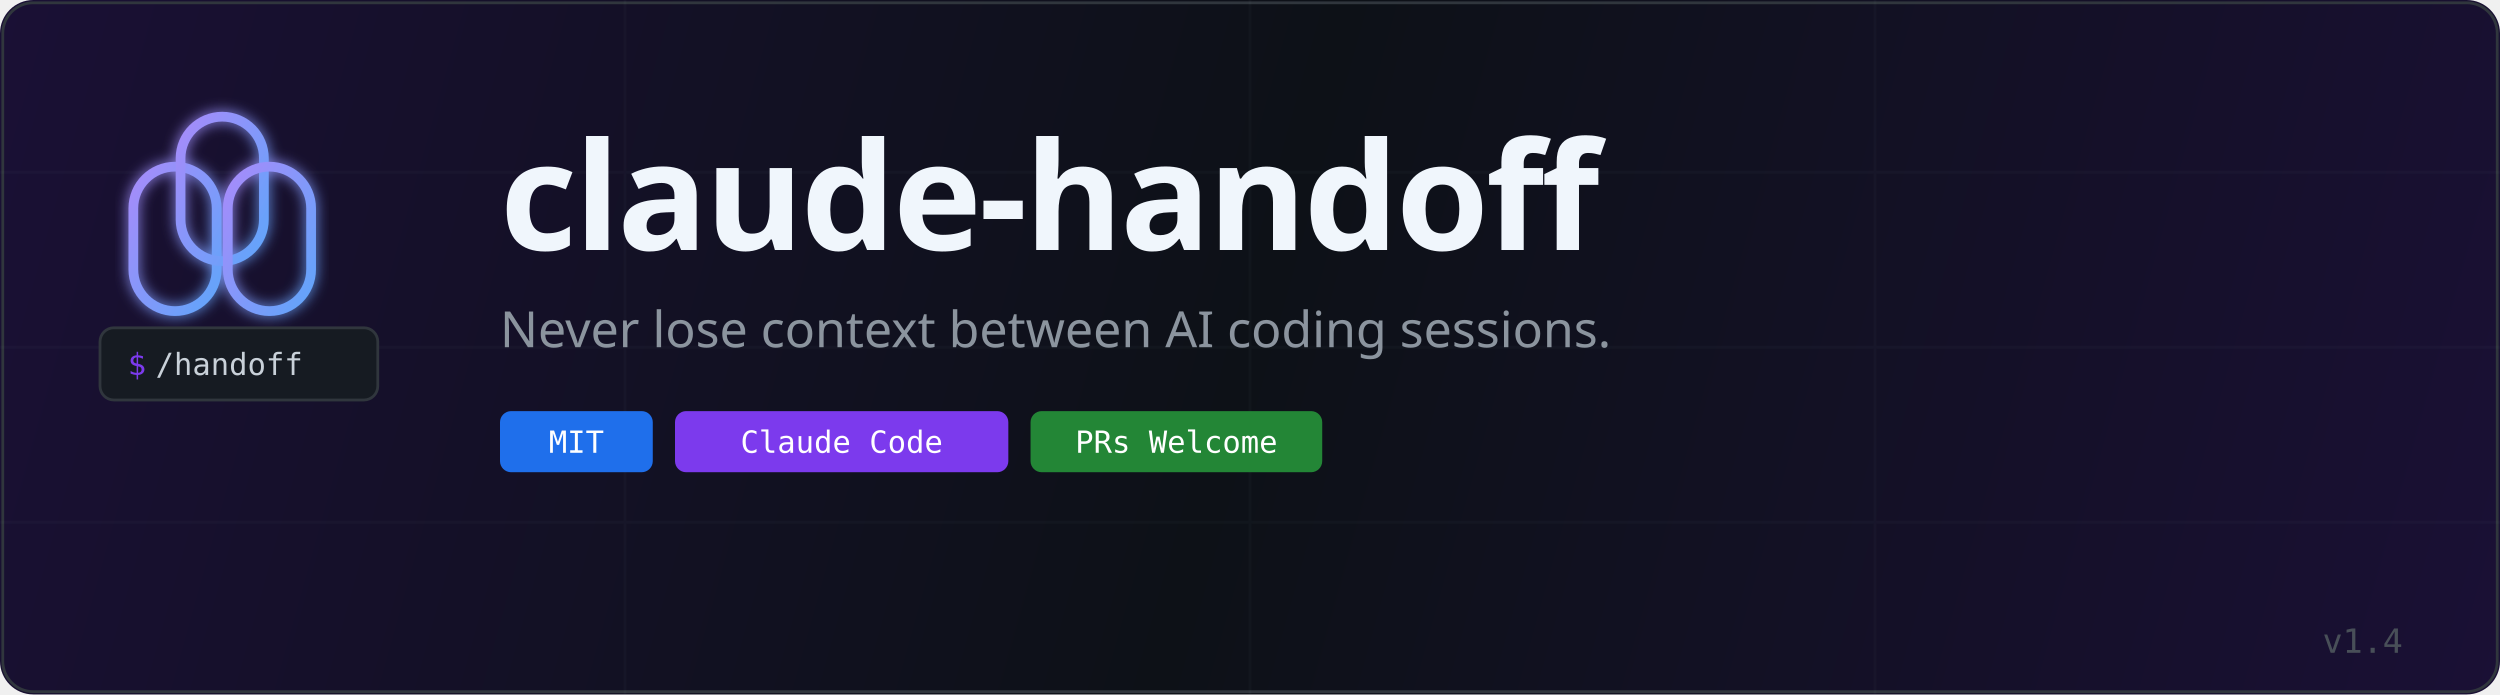
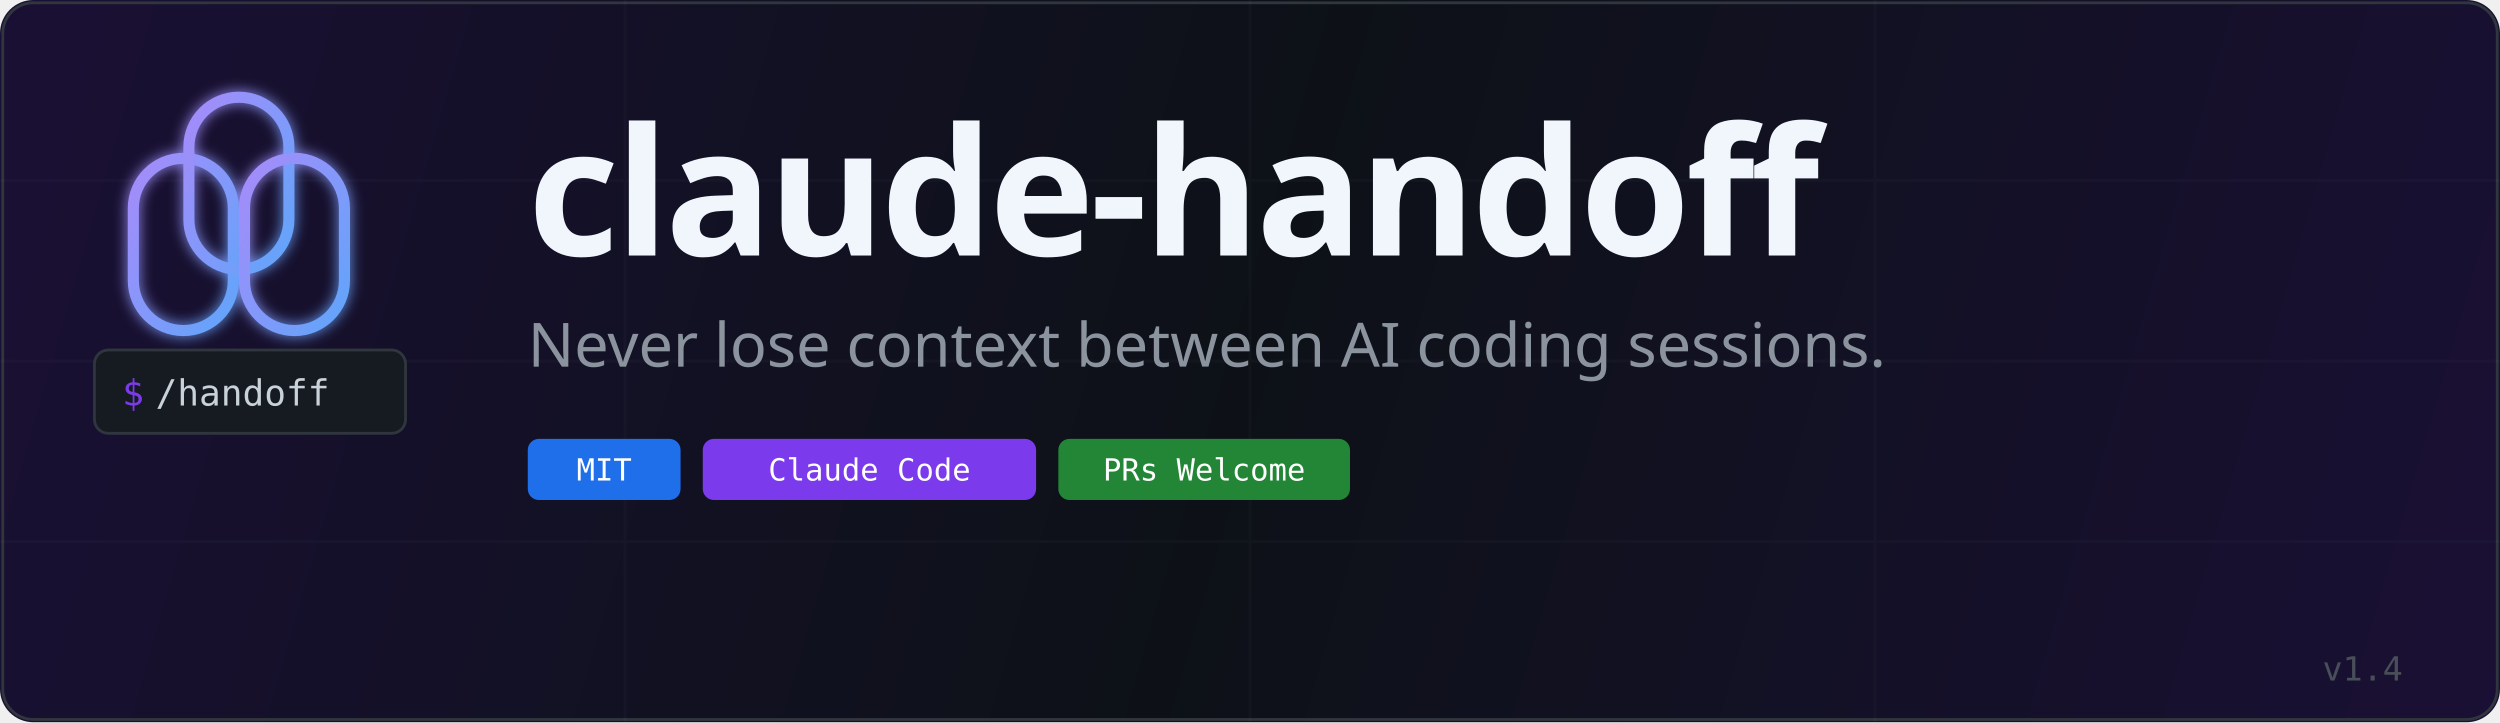
- <svg xmlns="http://www.w3.org/2000/svg" viewBox="0 0 900 250" fill="none">
+ <svg xmlns="http://www.w3.org/2000/svg" viewBox="0 0 900 260" fill="none">
  <defs>
-     <linearGradient id="bg3" x1="0" y1="0" x2="900" y2="250" gradientUnits="userSpaceOnUse">
+     <linearGradient id="bg3" x1="0" y1="0" x2="900" y2="260" gradientUnits="userSpaceOnUse">
      <stop offset="0%" stop-color="#1a1035" />
      <stop offset="50%" stop-color="#0d1117" />
      <stop offset="100%" stop-color="#1a1035" />
    </linearGradient>
    <linearGradient id="glow3" x1="0" y1="0" x2="1" y2="1">
      <stop offset="0%" stop-color="#a78bfa" />
      <stop offset="100%" stop-color="#60a5fa" />
    </linearGradient>
    <filter id="softglow3">
      <feGaussianBlur stdDeviation="2.5" result="blur" />
      <feMerge>
        <feMergeNode in="blur" />
        <feMergeNode in="SourceGraphic" />
      </feMerge>
    </filter>
  </defs>
-   <rect width="900" height="250" rx="12" fill="url(#bg3)" />
-   <rect x="1" y="1" width="898" height="248" rx="11" fill="none" stroke="#30363d" stroke-width="1" />
+   <rect width="900" height="260" rx="12" fill="url(#bg3)" />
+   <rect x="1" y="1" width="898" height="258" rx="11" fill="none" stroke="#30363d" stroke-width="1" />
  <g opacity="0.04">
-     <line x1="0" y1="62" x2="900" y2="62" stroke="#8b949e" />
-     <line x1="0" y1="125" x2="900" y2="125" stroke="#8b949e" />
-     <line x1="0" y1="188" x2="900" y2="188" stroke="#8b949e" />
-     <line x1="225" y1="0" x2="225" y2="250" stroke="#8b949e" />
-     <line x1="450" y1="0" x2="450" y2="250" stroke="#8b949e" />
-     <line x1="675" y1="0" x2="675" y2="250" stroke="#8b949e" />
+     <line x1="0" y1="65" x2="900" y2="65" stroke="#8b949e" />
+     <line x1="0" y1="130" x2="900" y2="130" stroke="#8b949e" />
+     <line x1="0" y1="195" x2="900" y2="195" stroke="#8b949e" />
+     <line x1="225" y1="0" x2="225" y2="260" stroke="#8b949e" />
+     <line x1="450" y1="0" x2="450" y2="260" stroke="#8b949e" />
+     <line x1="675" y1="0" x2="675" y2="260" stroke="#8b949e" />
  </g>
-   <g transform="translate(48, 42)" filter="url(#softglow3)">
-     <rect x="0" y="18" width="30" height="52" rx="15" fill="none" stroke="url(#glow3)" stroke-width="3.5" />
-     <rect x="17" y="0" width="30" height="52" rx="15" fill="none" stroke="url(#glow3)" stroke-width="3.5" />
-     <rect x="34" y="18" width="30" height="52" rx="15" fill="none" stroke="url(#glow3)" stroke-width="3.5" />
+   <g transform="translate(48, 35)" filter="url(#softglow3)">
+     <rect x="0" y="22" width="36" height="62" rx="18" fill="none" stroke="url(#glow3)" stroke-width="4" />
+     <rect x="20" y="0" width="36" height="62" rx="18" fill="none" stroke="url(#glow3)" stroke-width="4" />
+     <rect x="40" y="22" width="36" height="62" rx="18" fill="none" stroke="url(#glow3)" stroke-width="4" />
  </g>
-   <g transform="translate(36, 118)">
-     <rect x="0" y="0" width="100" height="26" rx="5" fill="#161b22" stroke="#30363d" stroke-width="1" />
-     <text x="10" y="17" font-family="'Cascadia Code', 'Fira Code', monospace" font-size="11" fill="#7c3aed">$</text>
-     <text x="20" y="17" font-family="'Cascadia Code', 'Fira Code', monospace" font-size="11" fill="#c9d1d9">/handoff</text>
+   <g transform="translate(34, 126)">
+     <rect x="0" y="0" width="112" height="30" rx="5" fill="#161b22" stroke="#30363d" stroke-width="1" />
+     <text x="10" y="20" font-family="'Cascadia Code', 'Fira Code', monospace" font-size="13" fill="#7c3aed">$</text>
+     <text x="22" y="20" font-family="'Cascadia Code', 'Fira Code', monospace" font-size="13" fill="#c9d1d9">/handoff</text>
  </g>
-   <text x="180" y="90" font-family="'Segoe UI', system-ui, -apple-system, sans-serif" font-size="54" font-weight="800" fill="#f0f6fc" letter-spacing="-1">claude-handoff</text>
-   <text x="180" y="125" font-family="'Segoe UI', system-ui, -apple-system, sans-serif" font-size="18" fill="#8b949e">Never lose context between AI coding sessions.</text>
-   <g transform="translate(180, 148)">
+   <text x="190" y="92" font-family="'Segoe UI', system-ui, -apple-system, sans-serif" font-size="64" font-weight="800" fill="#f0f6fc" letter-spacing="-1.5">claude-handoff</text>
+   <text x="190" y="132" font-family="'Segoe UI', system-ui, -apple-system, sans-serif" font-size="22" fill="#8b949e">Never lose context between AI coding sessions.</text>
+   <g transform="translate(190, 158)">
    <rect x="0" y="0" width="55" height="22" rx="4" fill="#1f6feb" />
    <text x="27.5" y="15" font-family="monospace" font-size="11" fill="#fff" text-anchor="middle">MIT</text>
    <rect x="63" y="0" width="120" height="22" rx="4" fill="#7c3aed" />
    <text x="123" y="15" font-family="monospace" font-size="11" fill="#fff" text-anchor="middle">Claude Code</text>
    <rect x="191" y="0" width="105" height="22" rx="4" fill="#238636" />
    <text x="243.5" y="15" font-family="monospace" font-size="11" fill="#fff" text-anchor="middle">PRs Welcome</text>
  </g>
-   <text x="865" y="235" font-family="monospace" font-size="12" fill="#484f58" text-anchor="end">v1.4</text>
+   <text x="865" y="245" font-family="monospace" font-size="12" fill="#484f58" text-anchor="end">v1.4</text>
</svg>
